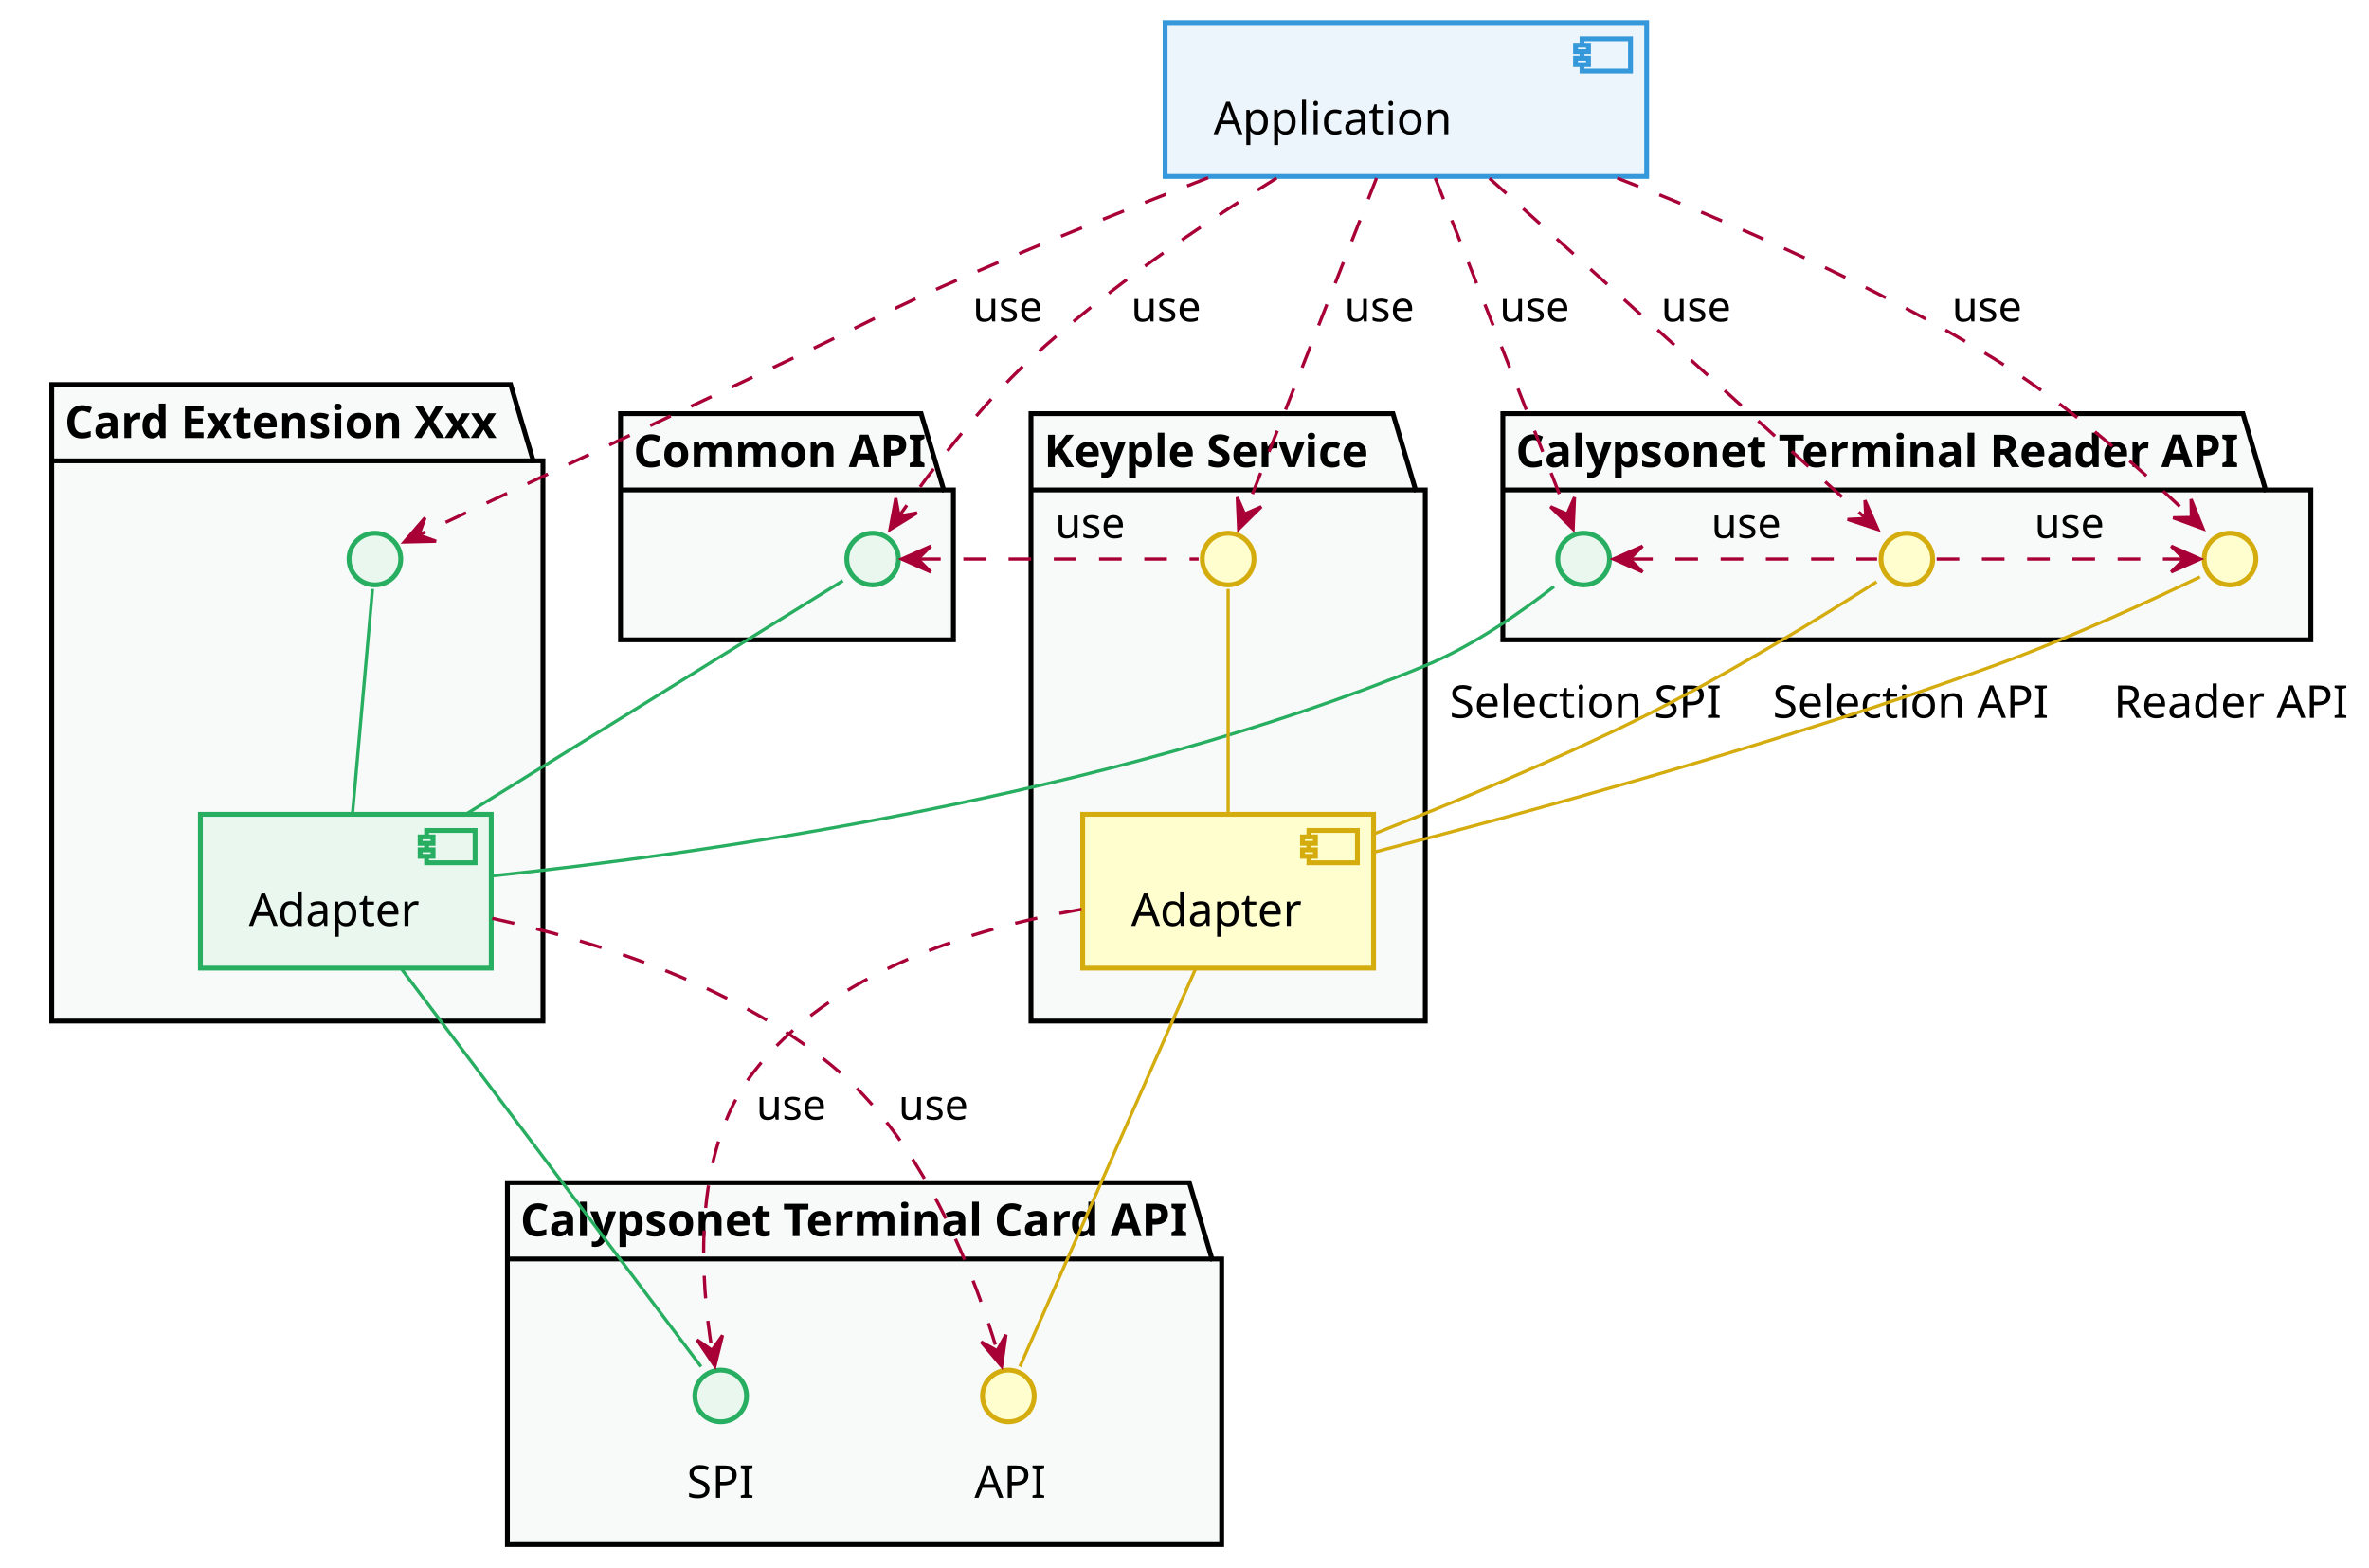
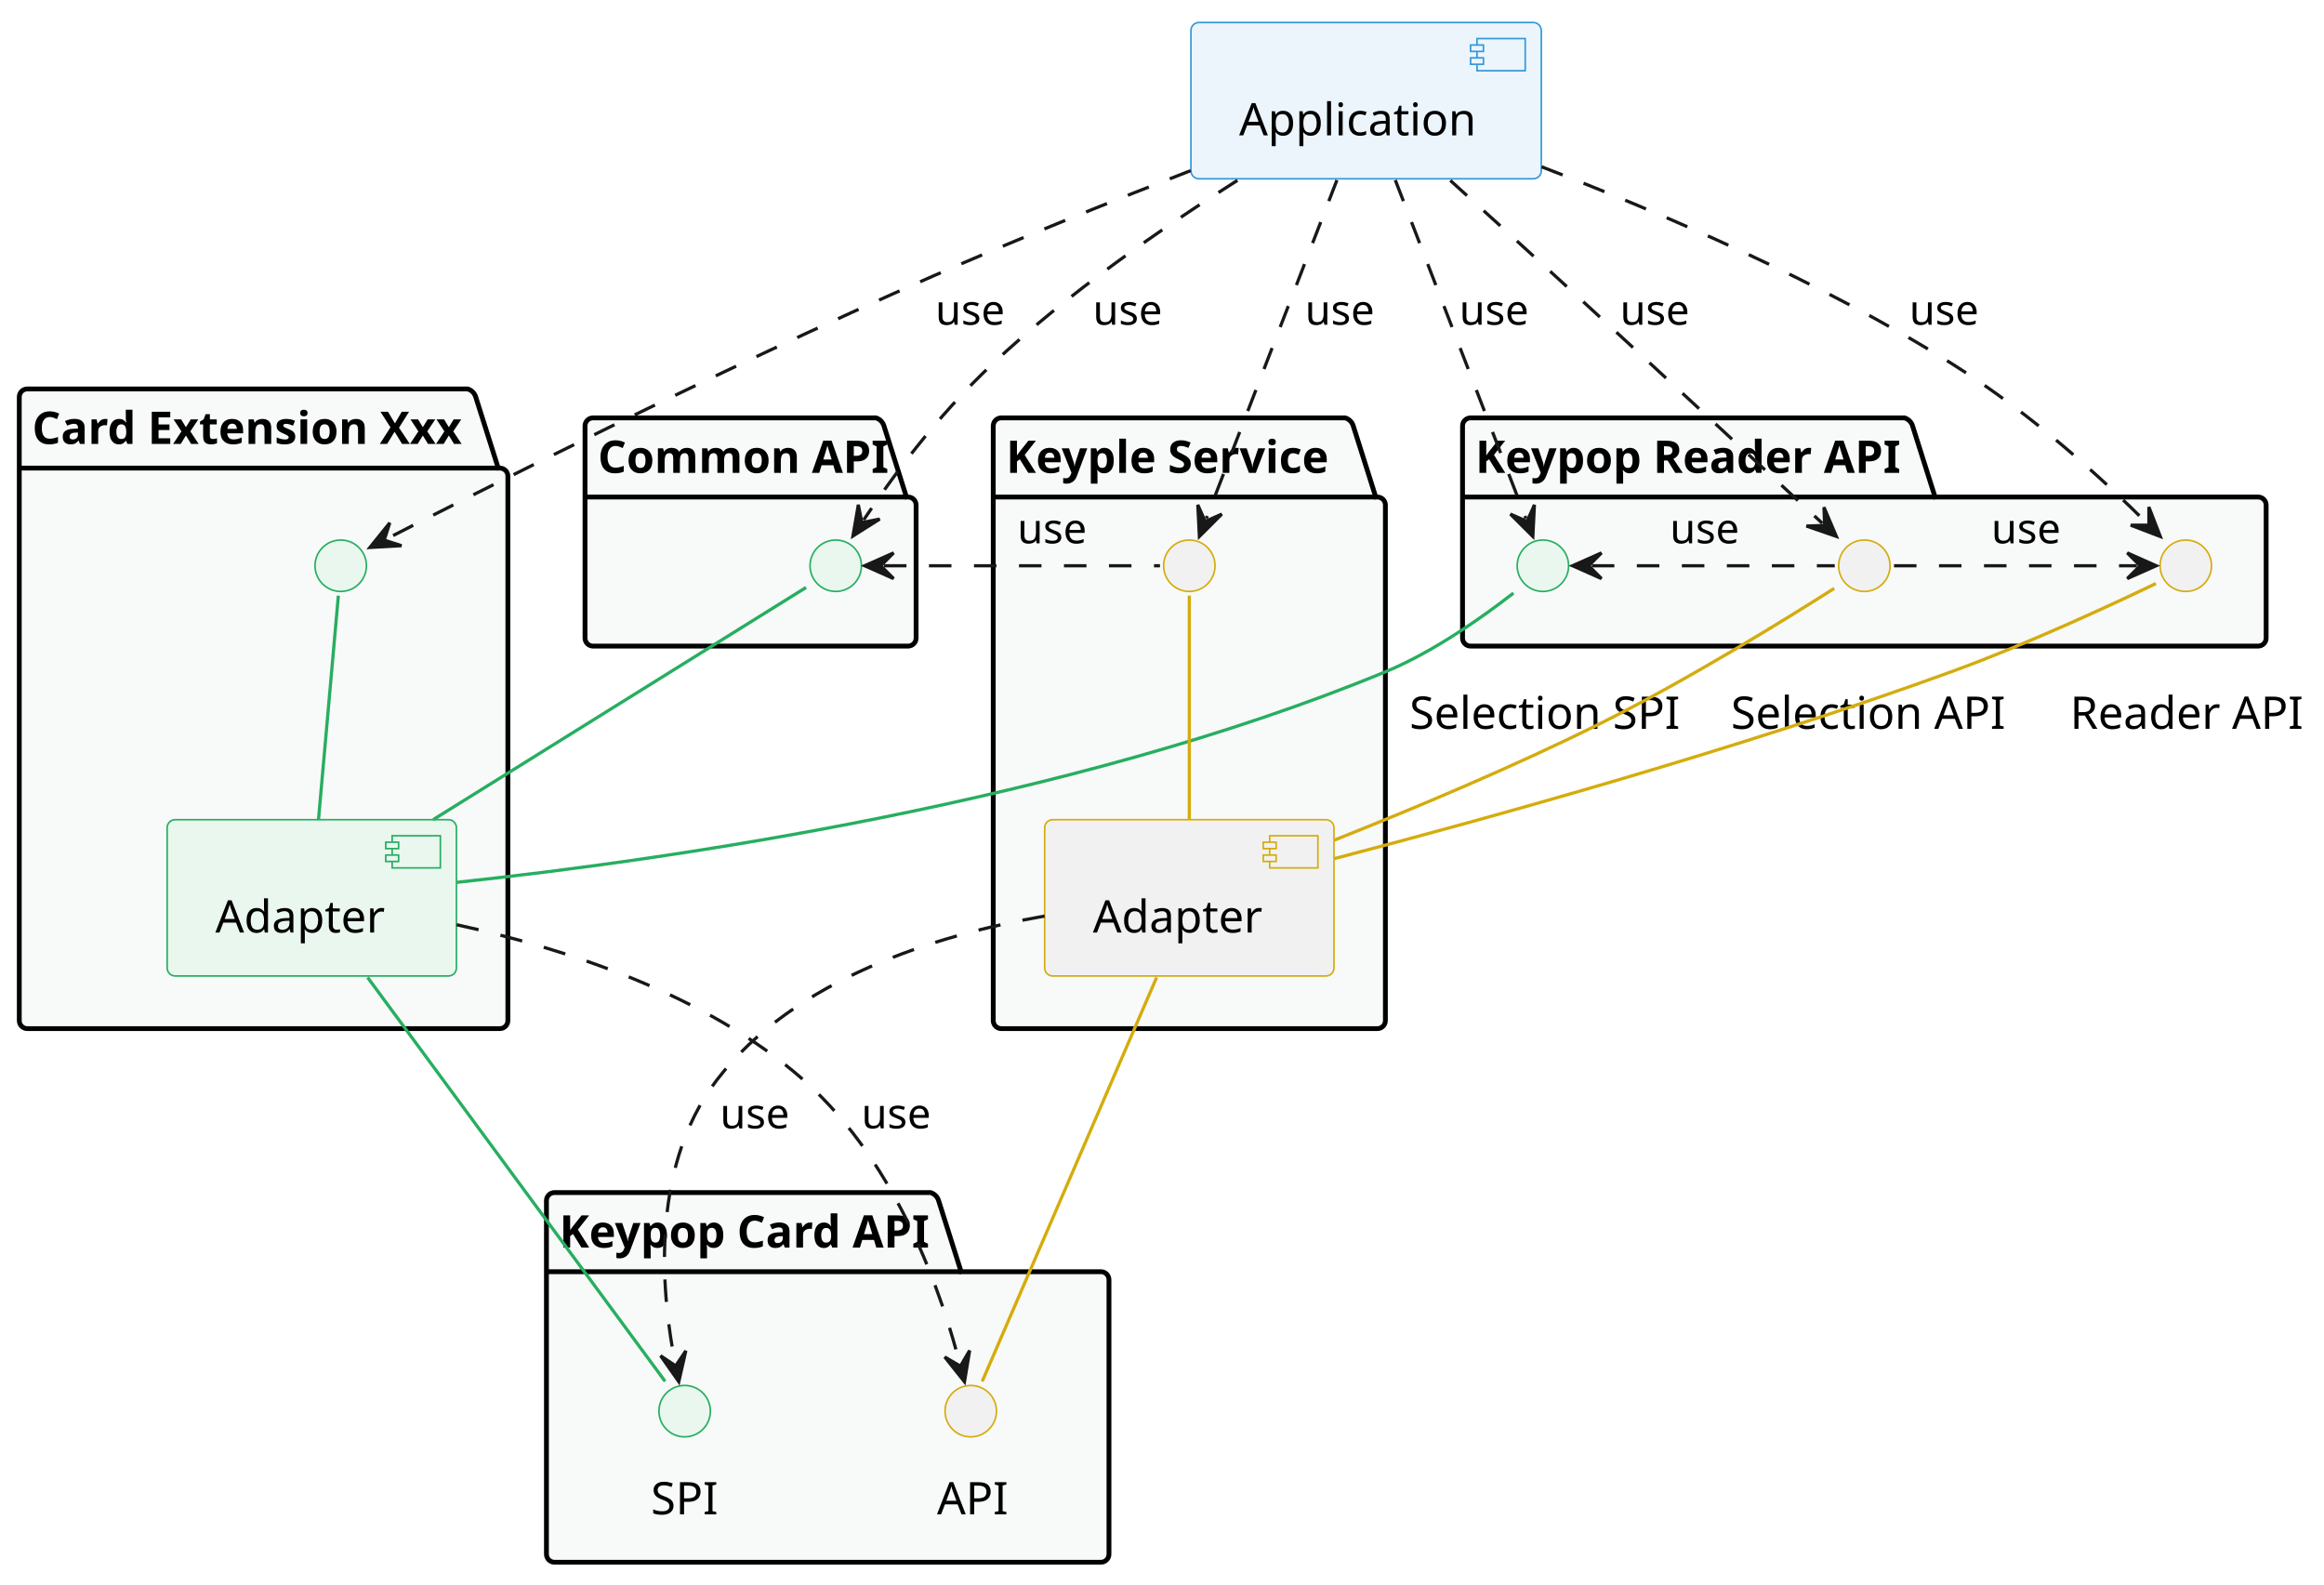
- <svg xmlns="http://www.w3.org/2000/svg" contentScriptType="application/ecmascript" contentStyleType="text/css" height="485px" preserveAspectRatio="none" style="width:733px;height:485px;background:#FFFFFF;" version="1.1" viewBox="0 0 733 485" width="733px" zoomAndPan="magnify">
+ <svg xmlns="http://www.w3.org/2000/svg" contentStyleType="text/css" height="493px" preserveAspectRatio="none" style="width:723px;height:493px;background:#FFFFFF;" version="1.1" viewBox="0 0 723 493" width="723px" zoomAndPan="magnify">
  <defs />
  <g>
-     <polygon fill="#F8F9F9" points="192,128,285,128,292,151.609,295,151.609,295,198,192,198,192,128" style="stroke:#000000;stroke-width:1.5;" />
-     <line style="stroke:#000000;stroke-width:1.5;" x1="192" x2="292" y1="151.609" y2="151.609" />
-     <text fill="#000000" font-family="sans-serif" font-size="14" font-weight="bold" lengthAdjust="spacing" textLength="87" x="196" y="144.533">Common API</text>
-     <polygon fill="#F8F9F9" points="16,119,158,119,165,142.609,168,142.609,168,316,16,316,16,119" style="stroke:#000000;stroke-width:1.5;" />
-     <line style="stroke:#000000;stroke-width:1.5;" x1="16" x2="165" y1="142.609" y2="142.609" />
-     <text fill="#000000" font-family="sans-serif" font-size="14" font-weight="bold" lengthAdjust="spacing" textLength="136" x="20" y="135.533">Card Extension Xxx</text>
-     <polygon fill="#F8F9F9" points="465,128,694,128,701,151.609,715,151.609,715,198,465,198,465,128" style="stroke:#000000;stroke-width:1.5;" />
-     <line style="stroke:#000000;stroke-width:1.5;" x1="465" x2="701" y1="151.609" y2="151.609" />
-     <text fill="#000000" font-family="sans-serif" font-size="14" font-weight="bold" lengthAdjust="spacing" textLength="223" x="469" y="144.533">Calypsonet Terminal Reader API</text>
-     <polygon fill="#F8F9F9" points="319,128,431,128,438,151.609,441,151.609,441,316,319,316,319,128" style="stroke:#000000;stroke-width:1.5;" />
-     <line style="stroke:#000000;stroke-width:1.5;" x1="319" x2="438" y1="151.609" y2="151.609" />
-     <text fill="#000000" font-family="sans-serif" font-size="14" font-weight="bold" lengthAdjust="spacing" textLength="106" x="323" y="144.533">Keyple Service</text>
-     <polygon fill="#F8F9F9" points="157,366,368,366,375,389.609,378,389.609,378,478,157,478,157,366" style="stroke:#000000;stroke-width:1.5;" />
-     <line style="stroke:#000000;stroke-width:1.5;" x1="157" x2="375" y1="389.609" y2="389.609" />
-     <text fill="#000000" font-family="sans-serif" font-size="14" font-weight="bold" lengthAdjust="spacing" textLength="205" x="161" y="382.533">Calypsonet Terminal Card API</text>
-     <ellipse cx="270" cy="173" fill="#E9F7EF" rx="8" ry="8" style="stroke:#27AE60;stroke-width:1.5;" />
-     <ellipse cx="116" cy="173" fill="#E9F7EF" rx="8" ry="8" style="stroke:#27AE60;stroke-width:1.5;" />
-     <rect fill="#E9F7EF" height="47.609" style="stroke:#27AE60;stroke-width:1.5;" width="90" x="62" y="252" />
-     <rect fill="#E9F7EF" height="10" style="stroke:#27AE60;stroke-width:1.5;" width="15" x="132" y="257" />
-     <rect fill="#E9F7EF" height="2" style="stroke:#27AE60;stroke-width:1.5;" width="4" x="130" y="259" />
-     <rect fill="#E9F7EF" height="2" style="stroke:#27AE60;stroke-width:1.5;" width="4" x="130" y="263" />
-     <text fill="#000000" font-family="sans-serif" font-size="14" lengthAdjust="spacing" textLength="50" x="77" y="286.533">Adapter</text>
-     <ellipse cx="690" cy="173" fill="#FEFECE" rx="8" ry="8" style="stroke:#D4AC0D;stroke-width:1.5;" />
-     <text fill="#000000" font-family="sans-serif" font-size="14" lengthAdjust="spacing" textLength="0" x="658" y="204.533" />
-     <text fill="#000000" font-family="sans-serif" font-size="14" lengthAdjust="spacing" textLength="72" x="654" y="222.143">Reader API</text>
-     <ellipse cx="590" cy="173" fill="#FEFECE" rx="8" ry="8" style="stroke:#D4AC0D;stroke-width:1.5;" />
-     <text fill="#000000" font-family="sans-serif" font-size="14" lengthAdjust="spacing" textLength="0" x="552.5" y="204.533" />
-     <text fill="#000000" font-family="sans-serif" font-size="14" lengthAdjust="spacing" textLength="83" x="548.5" y="222.143">Selection API</text>
-     <ellipse cx="490" cy="173" fill="#E9F7EF" rx="8" ry="8" style="stroke:#27AE60;stroke-width:1.5;" />
-     <text fill="#000000" font-family="sans-serif" font-size="14" lengthAdjust="spacing" textLength="0" x="452.5" y="204.533" />
-     <text fill="#000000" font-family="sans-serif" font-size="14" lengthAdjust="spacing" textLength="83" x="448.5" y="222.143">Selection SPI</text>
-     <ellipse cx="380" cy="173" fill="#FEFECE" rx="8" ry="8" style="stroke:#D4AC0D;stroke-width:1.5;" />
-     <rect fill="#FEFECE" height="47.609" style="stroke:#D4AC0D;stroke-width:1.5;" width="90" x="335" y="252" />
-     <rect fill="#FEFECE" height="10" style="stroke:#D4AC0D;stroke-width:1.5;" width="15" x="405" y="257" />
-     <rect fill="#FEFECE" height="2" style="stroke:#D4AC0D;stroke-width:1.5;" width="4" x="403" y="259" />
-     <rect fill="#FEFECE" height="2" style="stroke:#D4AC0D;stroke-width:1.5;" width="4" x="403" y="263" />
-     <text fill="#000000" font-family="sans-serif" font-size="14" lengthAdjust="spacing" textLength="50" x="350" y="286.533">Adapter</text>
-     <ellipse cx="223" cy="432" fill="#E9F7EF" rx="8" ry="8" style="stroke:#27AE60;stroke-width:1.5;" />
-     <text fill="#000000" font-family="sans-serif" font-size="14" lengthAdjust="spacing" textLength="21" x="212.5" y="463.533">SPI</text>
-     <ellipse cx="312" cy="432" fill="#FEFECE" rx="8" ry="8" style="stroke:#D4AC0D;stroke-width:1.5;" />
-     <text fill="#000000" font-family="sans-serif" font-size="14" lengthAdjust="spacing" textLength="21" x="301.5" y="463.533">API</text>
-     <rect fill="#EBF5FB" height="47.609" style="stroke:#3498DB;stroke-width:1.5;" width="149" x="360.5" y="7" />
-     <rect fill="#EBF5FB" height="10" style="stroke:#3498DB;stroke-width:1.5;" width="15" x="489.5" y="12" />
-     <rect fill="#EBF5FB" height="2" style="stroke:#3498DB;stroke-width:1.5;" width="4" x="487.5" y="14" />
-     <rect fill="#EBF5FB" height="2" style="stroke:#3498DB;stroke-width:1.5;" width="4" x="487.5" y="18" />
-     <text fill="#000000" font-family="sans-serif" font-size="14" lengthAdjust="spacing" textLength="109" x="375.5" y="41.533">Application</text>
-     <path d="M260.769,179.72 C238.814,193.324 182.478,228.232 144.443,251.799 " fill="none" id="commonApi-extension" style="stroke:#27AE60;stroke-width:1.0;" />
-     <path d="M480.836,181.51 C471.412,188.852 456.029,199.803 441,206 C342.607,246.574 217.721,264.188 152.055,271.081 " fill="none" id="selectionSpi-extension" style="stroke:#27AE60;stroke-width:1.0;" />
-     <path d="M115.263,182.265 C113.928,197.247 111.064,229.392 109.085,251.601 " fill="none" id="specificCardExtensionApi-extension" style="stroke:#27AE60;stroke-width:1.0;" />
-     <path d="M124.366,300.055 C150.785,335.129 199.808,400.211 216.918,422.926 " fill="none" id="extension-cardSpi" style="stroke:#27AE60;stroke-width:1.0;" />
-     <path d="M380,182.265 C380,197.247 380,229.392 380,251.601 " fill="none" id="serviceApi-service" style="stroke:#D4AC0D;stroke-width:1.0;" />
-     <path d="M680.709,178.539 C666.992,185.133 640.413,197.501 617,206 C551.34,229.835 473.212,251.291 425.112,263.735 " fill="none" id="readerApi-service" style="stroke:#D4AC0D;stroke-width:1.0;" />
-     <path d="M580.64,180.05 C565.652,189.607 535.183,208.496 508,222 C481.075,235.376 449.926,248.326 425.098,258.077 " fill="none" id="selectionApi-service" style="stroke:#D4AC0D;stroke-width:1.0;" />
-     <path d="M369.82,300.055 C354.333,335.129 325.595,400.211 315.565,422.926 " fill="none" id="service-cardApi" style="stroke:#D4AC0D;stroke-width:1.0;" />
-     <path d="M394.995,55.119 C371.586,69.62 342.174,89.585 319,111 C302.829,125.944 287.491,146.419 278.415,159.43 " fill="none" id="application-to-commonApi" style="stroke:#A80036;stroke-width:1.0;stroke-dasharray:7.0,7.0;" />
-     <polygon fill="#A80036" points="275.364,163.862,283.761,158.716,278.199,159.743,277.171,154.18,275.364,163.862" style="stroke:#A80036;stroke-width:1.0;" />
-     <text fill="#000000" font-family="sans-serif" font-size="13" lengthAdjust="spacing" textLength="21" x="350" y="99.495">use</text>
-     <path d="M373.825,55.011 C350.568,64.022 323.923,74.664 300,85 C275.18,95.724 269.444,99.443 245,111 C202.973,130.87 153.245,154.386 129.688,165.527 " fill="none" id="application-to-specificCardExtensionApi" style="stroke:#A80036;stroke-width:1.0;stroke-dasharray:7.0,7.0;" />
-     <polygon fill="#A80036" points="125.071,167.71,134.917,167.479,129.591,165.573,131.498,160.247,125.071,167.71" style="stroke:#A80036;stroke-width:1.0;" />
-     <text fill="#000000" font-family="sans-serif" font-size="13" lengthAdjust="spacing" textLength="21" x="301" y="99.495">use</text>
-     <path d="M500.412,55.128 C536.105,69.027 580.356,88.392 617,111 C640.383,125.427 664.203,146.863 678.018,160.107 " fill="none" id="application-to-readerApi" style="stroke:#A80036;stroke-width:1.0;stroke-dasharray:7.0,7.0;" />
-     <polygon fill="#A80036" points="681.64,163.612,677.953,154.479,678.046,160.136,672.39,160.229,681.64,163.612" style="stroke:#A80036;stroke-width:1.0;" />
-     <text fill="#000000" font-family="sans-serif" font-size="13" lengthAdjust="spacing" textLength="21" x="604" y="99.495">use</text>
-     <path d="M460.87,55.195 C471.186,64.456 483.164,75.223 494,85 C523.809,111.896 558.722,143.582 577.128,160.302 " fill="none" id="application-to-selectionApi" style="stroke:#A80036;stroke-width:1.0;stroke-dasharray:7.0,7.0;" />
-     <polygon fill="#A80036" points="581.012,163.831,577.04,154.818,577.311,160.469,571.661,160.74,581.012,163.831" style="stroke:#A80036;stroke-width:1.0;" />
-     <text fill="#000000" font-family="sans-serif" font-size="13" lengthAdjust="spacing" textLength="21" x="514" y="99.495">use</text>
-     <path d="M444.082,55.118 C455.712,84.721 475.475,135.028 484.816,158.804 " fill="none" id="application-to-selectionSpi" style="stroke:#A80036;stroke-width:1.0;stroke-dasharray:7.0,7.0;" />
-     <polygon fill="#A80036" points="486.748,163.723,487.18,153.884,484.92,159.069,479.734,156.809,486.748,163.723" style="stroke:#A80036;stroke-width:1.0;" />
-     <text fill="#000000" font-family="sans-serif" font-size="13" lengthAdjust="spacing" textLength="21" x="464" y="99.495">use</text>
-     <path d="M425.918,55.118 C414.288,84.721 394.525,135.028 385.184,158.804 " fill="none" id="application-to-serviceApi" style="stroke:#A80036;stroke-width:1.0;stroke-dasharray:7.0,7.0;" />
-     <polygon fill="#A80036" points="383.252,163.723,390.266,156.809,385.08,159.069,382.82,153.884,383.252,163.723" style="stroke:#A80036;stroke-width:1.0;" />
-     <text fill="#000000" font-family="sans-serif" font-size="13" lengthAdjust="spacing" textLength="21" x="416" y="99.495">use</text>
-     <path d="M334.662,281.405 C301.078,287.219 257.122,300.708 233,332 C213.637,357.119 216.904,397.127 220.3,417.749 " fill="none" id="service-to-cardSpi" style="stroke:#A80036;stroke-width:1.0;stroke-dasharray:7.0,7.0;" />
-     <polygon fill="#A80036" points="221.198,422.789,223.558,413.227,220.321,417.866,215.682,414.63,221.198,422.789" style="stroke:#A80036;stroke-width:1.0;" />
-     <text fill="#000000" font-family="sans-serif" font-size="13" lengthAdjust="spacing" textLength="21" x="234" y="346.495">use</text>
-     <path d="M284.064,173 C306.961,173 351.667,173 370.874,173 " fill="none" id="commonApi-backto-serviceApi" style="stroke:#A80036;stroke-width:1.0;stroke-dasharray:7.0,7.0;" />
-     <polygon fill="#A80036" points="279.002,173,288.002,177,284.002,173,288.002,169,279.002,173" style="stroke:#A80036;stroke-width:1.0;" />
-     <text fill="#000000" font-family="sans-serif" font-size="13" lengthAdjust="spacing" textLength="21" x="326.5" y="166.495">use</text>
-     <path d="M152.316,284.2 C185.379,291.446 229.551,305.502 260,332 C287.137,355.616 302.233,396.911 308.501,417.921 " fill="none" id="extension-to-cardApi" style="stroke:#A80036;stroke-width:1.0;stroke-dasharray:7.0,7.0;" />
-     <polygon fill="#A80036" points="309.907,422.802,311.26,413.046,308.523,417.997,303.573,415.26,309.907,422.802" style="stroke:#A80036;stroke-width:1.0;" />
-     <text fill="#000000" font-family="sans-serif" font-size="13" lengthAdjust="spacing" textLength="21" x="278" y="346.495">use</text>
-     <path d="M599.229,173 C616.716,173 654.793,173 675.644,173 " fill="none" id="selectionApi-to-readerApi" style="stroke:#A80036;stroke-width:1.0;stroke-dasharray:7.0,7.0;" />
-     <polygon fill="#A80036" points="680.794,173,671.794,169,675.794,173,671.794,177,680.794,173" style="stroke:#A80036;stroke-width:1.0;" />
-     <text fill="#000000" font-family="sans-serif" font-size="13" lengthAdjust="spacing" textLength="21" x="629.5" y="166.495">use</text>
-     <path d="M504.383,173 C525.248,173 563.324,173 580.794,173 " fill="none" id="selectionSpi-backto-selectionApi" style="stroke:#A80036;stroke-width:1.0;stroke-dasharray:7.0,7.0;" />
-     <polygon fill="#A80036" points="499.229,173,508.229,177,504.229,173,508.229,169,499.229,173" style="stroke:#A80036;stroke-width:1.0;" />
-     <text fill="#000000" font-family="sans-serif" font-size="13" lengthAdjust="spacing" textLength="21" x="529.5" y="166.495">use</text>
+     <g id="cluster_packCommonApi">
+       <path d="M184.5,130 L272.5,130 A3.75,3.75 0 0 1 275,132.5 L282,154.621 L282.5,154.621 A2.5,2.5 0 0 1 285,157.121 L285,198.5 A2.5,2.5 0 0 1 282.5,201 L184.5,201 A2.5,2.5 0 0 1 182,198.5 L182,132.5 A2.5,2.5 0 0 1 184.5,130 " fill="#F8F9F9" style="stroke:#000000;stroke-width:1.5;" />
+       <line style="stroke:#000000;stroke-width:1.5;" x1="182" x2="282" y1="154.621" y2="154.621" />
+       <text fill="#000000" font-family="sans-serif" font-size="14" font-weight="bold" lengthAdjust="spacing" textLength="87" x="186" y="147.107">Common API</text>
+     </g>
+     <g id="cluster_packExtension">
+       <path d="M8.5,121 L145.5,121 A3.75,3.75 0 0 1 148,123.5 L155,145.621 L155.5,145.621 A2.5,2.5 0 0 1 158,148.121 L158,317.5 A2.5,2.5 0 0 1 155.5,320 L8.5,320 A2.5,2.5 0 0 1 6,317.5 L6,123.5 A2.5,2.5 0 0 1 8.5,121 " fill="#F8F9F9" style="stroke:#000000;stroke-width:1.5;" />
+       <line style="stroke:#000000;stroke-width:1.5;" x1="6" x2="155" y1="145.621" y2="145.621" />
+       <text fill="#000000" font-family="sans-serif" font-size="14" font-weight="bold" lengthAdjust="spacing" textLength="136" x="10" y="138.107">Card Extension Xxx</text>
+     </g>
+     <g id="cluster_packReaderApi">
+       <path d="M457.5,130 L592.5,130 A3.75,3.75 0 0 1 595,132.5 L602,154.621 L702.5,154.621 A2.5,2.5 0 0 1 705,157.121 L705,198.5 A2.5,2.5 0 0 1 702.5,201 L457.5,201 A2.5,2.5 0 0 1 455,198.5 L455,132.5 A2.5,2.5 0 0 1 457.5,130 " fill="#F8F9F9" style="stroke:#000000;stroke-width:1.5;" />
+       <line style="stroke:#000000;stroke-width:1.5;" x1="455" x2="602" y1="154.621" y2="154.621" />
+       <text fill="#000000" font-family="sans-serif" font-size="14" font-weight="bold" lengthAdjust="spacing" textLength="134" x="459" y="147.107">Keypop Reader API</text>
+     </g>
+     <g id="cluster_packService">
+       <path d="M311.5,130 L418.5,130 A3.75,3.75 0 0 1 421,132.5 L428,154.621 L428.5,154.621 A2.5,2.5 0 0 1 431,157.121 L431,317.5 A2.5,2.5 0 0 1 428.5,320 L311.5,320 A2.5,2.5 0 0 1 309,317.5 L309,132.5 A2.5,2.5 0 0 1 311.5,130 " fill="#F8F9F9" style="stroke:#000000;stroke-width:1.5;" />
+       <line style="stroke:#000000;stroke-width:1.5;" x1="309" x2="428" y1="154.621" y2="154.621" />
+       <text fill="#000000" font-family="sans-serif" font-size="14" font-weight="bold" lengthAdjust="spacing" textLength="106" x="313" y="147.107">Keyple Service</text>
+     </g>
+     <g id="cluster_packCardApi">
+       <path d="M172.5,371 L289.5,371 A3.75,3.75 0 0 1 292,373.5 L299,395.621 L342.5,395.621 A2.5,2.5 0 0 1 345,398.121 L345,483.5 A2.5,2.5 0 0 1 342.5,486 L172.5,486 A2.5,2.5 0 0 1 170,483.5 L170,373.5 A2.5,2.5 0 0 1 172.5,371 " fill="#F8F9F9" style="stroke:#000000;stroke-width:1.5;" />
+       <line style="stroke:#000000;stroke-width:1.5;" x1="170" x2="299" y1="395.621" y2="395.621" />
+       <text fill="#000000" font-family="sans-serif" font-size="14" font-weight="bold" lengthAdjust="spacing" textLength="116" x="174" y="388.107">Keypop Card API</text>
+     </g>
+     <g id="elem_commonApi">
+       <ellipse cx="260" cy="176" fill="#E9F7EF" rx="8" ry="8" style="stroke:#27AE60;stroke-width:0.5;" />
+     </g>
+     <g id="elem_specificCardExtensionApi">
+       <ellipse cx="106" cy="176" fill="#E9F7EF" rx="8" ry="8" style="stroke:#27AE60;stroke-width:0.5;" />
+     </g>
+     <g id="elem_extension">
+       <rect fill="#E9F7EF" height="48.621" rx="2.5" ry="2.5" style="stroke:#27AE60;stroke-width:0.5;" width="90" x="52" y="255" />
+       <rect fill="#E9F7EF" height="10" style="stroke:#27AE60;stroke-width:0.5;" width="15" x="122" y="260" />
+       <rect fill="#E9F7EF" height="2" style="stroke:#27AE60;stroke-width:0.5;" width="4" x="120" y="262" />
+       <rect fill="#E9F7EF" height="2" style="stroke:#27AE60;stroke-width:0.5;" width="4" x="120" y="266" />
+       <text fill="#000000" font-family="sans-serif" font-size="14" lengthAdjust="spacing" textLength="50" x="67" y="290.107">Adapter</text>
+     </g>
+     <g id="elem_readerApi">
+       <ellipse cx="680" cy="176" fill="#F1F1F1" rx="8" ry="8" style="stroke:#D4AC0D;stroke-width:0.5;" />
+       <text fill="#000000" font-family="sans-serif" font-size="14" lengthAdjust="spacing" textLength="4" x="644" y="208.107"> </text>
+       <text fill="#000000" font-family="sans-serif" font-size="14" lengthAdjust="spacing" textLength="72" x="644" y="226.728">Reader API</text>
+     </g>
+     <g id="elem_selectionApi">
+       <ellipse cx="580" cy="176" fill="#F1F1F1" rx="8" ry="8" style="stroke:#D4AC0D;stroke-width:0.5;" />
+       <text fill="#000000" font-family="sans-serif" font-size="14" lengthAdjust="spacing" textLength="4" x="538.5" y="208.107"> </text>
+       <text fill="#000000" font-family="sans-serif" font-size="14" lengthAdjust="spacing" textLength="83" x="538.5" y="226.728">Selection API</text>
+     </g>
+     <g id="elem_selectionSpi">
+       <ellipse cx="480" cy="176" fill="#E9F7EF" rx="8" ry="8" style="stroke:#27AE60;stroke-width:0.5;" />
+       <text fill="#000000" font-family="sans-serif" font-size="14" lengthAdjust="spacing" textLength="4" x="438.5" y="208.107"> </text>
+       <text fill="#000000" font-family="sans-serif" font-size="14" lengthAdjust="spacing" textLength="83" x="438.5" y="226.728">Selection SPI</text>
+     </g>
+     <g id="elem_serviceApi">
+       <ellipse cx="370" cy="176" fill="#F1F1F1" rx="8" ry="8" style="stroke:#D4AC0D;stroke-width:0.5;" />
+     </g>
+     <g id="elem_service">
+       <rect fill="#F1F1F1" height="48.621" rx="2.5" ry="2.5" style="stroke:#D4AC0D;stroke-width:0.5;" width="90" x="325" y="255" />
+       <rect fill="#F1F1F1" height="10" style="stroke:#D4AC0D;stroke-width:0.5;" width="15" x="395" y="260" />
+       <rect fill="#F1F1F1" height="2" style="stroke:#D4AC0D;stroke-width:0.5;" width="4" x="393" y="262" />
+       <rect fill="#F1F1F1" height="2" style="stroke:#D4AC0D;stroke-width:0.5;" width="4" x="393" y="266" />
+       <text fill="#000000" font-family="sans-serif" font-size="14" lengthAdjust="spacing" textLength="50" x="340" y="290.107">Adapter</text>
+     </g>
+     <g id="elem_cardSpi">
+       <ellipse cx="213" cy="439" fill="#E9F7EF" rx="8" ry="8" style="stroke:#27AE60;stroke-width:0.5;" />
+       <text fill="#000000" font-family="sans-serif" font-size="14" lengthAdjust="spacing" textLength="21" x="202.5" y="471.107">SPI</text>
+     </g>
+     <g id="elem_cardApi">
+       <ellipse cx="302" cy="439" fill="#F1F1F1" rx="8" ry="8" style="stroke:#D4AC0D;stroke-width:0.5;" />
+       <text fill="#000000" font-family="sans-serif" font-size="14" lengthAdjust="spacing" textLength="21" x="291.5" y="471.107">API</text>
+     </g>
+     <g id="elem_application">
+       <rect fill="#EBF5FB" height="48.621" rx="2.5" ry="2.5" style="stroke:#3498DB;stroke-width:0.5;" width="109" x="370.5" y="7" />
+       <rect fill="#EBF5FB" height="10" style="stroke:#3498DB;stroke-width:0.5;" width="15" x="459.5" y="12" />
+       <rect fill="#EBF5FB" height="2" style="stroke:#3498DB;stroke-width:0.5;" width="4" x="457.5" y="14" />
+       <rect fill="#EBF5FB" height="2" style="stroke:#3498DB;stroke-width:0.5;" width="4" x="457.5" y="18" />
+       <text fill="#000000" font-family="sans-serif" font-size="14" lengthAdjust="spacing" textLength="69" x="385.5" y="42.107">Application</text>
+     </g>
+     <g id="link_commonApi_extension">
+       <path d="M250.769,182.748 C228.882,196.377 172.823,231.285 134.794,254.966 " fill="none" id="commonApi-extension" style="stroke:#27AE60;stroke-width:1.0;" />
+     </g>
+     <g id="link_selectionSpi_extension">
+       <path d="M470.835,184.506 C461.409,191.844 446.024,202.792 431,209 C332.606,249.657 207.72,267.484 142.055,274.496 " fill="none" id="selectionSpi-extension" style="stroke:#27AE60;stroke-width:1.0;" />
+     </g>
+     <g id="link_specificCardExtensionApi_extension">
+       <path d="M105.263,185.306 C103.928,200.362 101.064,232.666 99.085,254.985 " fill="none" id="specificCardExtensionApi-extension" style="stroke:#27AE60;stroke-width:1.0;" />
+     </g>
+     <g id="link_extension_cardSpi">
+       <path d="M114.366,304.079 C140.785,339.95 189.808,406.511 206.918,429.743 " fill="none" id="extension-cardSpi" style="stroke:#27AE60;stroke-width:1.0;" />
+     </g>
+     <g id="link_serviceApi_service">
+       <path d="M370,185.306 C370,200.362 370,232.666 370,254.985 " fill="none" id="serviceApi-service" style="stroke:#D4AC0D;stroke-width:1.0;" />
+     </g>
+     <g id="link_readerApi_service">
+       <path d="M670.707,181.533 C656.987,188.12 630.405,200.478 607,209 C541.326,232.913 463.201,254.55 415.106,267.115 " fill="none" id="readerApi-service" style="stroke:#D4AC0D;stroke-width:1.0;" />
+     </g>
+     <g id="link_selectionApi_service">
+       <path d="M570.635,183.04 C555.639,192.582 525.16,211.451 498,225 C471.06,238.44 439.911,251.51 415.086,261.368 " fill="none" id="selectionApi-service" style="stroke:#D4AC0D;stroke-width:1.0;" />
+     </g>
+     <g id="link_service_cardApi">
+       <path d="M359.82,304.079 C344.333,339.95 315.595,406.511 305.565,429.743 " fill="none" id="service-cardApi" style="stroke:#D4AC0D;stroke-width:1.0;" />
+     </g>
+     <g id="link_application_commonApi">
+       <path d="M384.965,56.118 C361.546,70.917 332.133,91.261 309,113 C290.804,130.099 277.046,149.232 268.687,161.75 " fill="none" id="application-to-commonApi" style="stroke:#181818;stroke-width:1.0;stroke-dasharray:7.0,7.0;" />
+       <polygon fill="#181818" points="265.355,166.74,273.68,161.477,268.132,162.582,267.026,157.034,265.355,166.74" style="stroke:#181818;stroke-width:1.0;" />
+       <text fill="#000000" font-family="sans-serif" font-size="13" lengthAdjust="spacing" textLength="21" x="340" y="101.028">use</text>
+     </g>
+     <g id="link_application_specificCardExtensionApi">
+       <path d="M370.432,53.078 C345.702,62.671 316.198,74.491 290,86 C221.774,115.971 147.002,153.919 120.416,167.574 " fill="none" id="application-to-specificCardExtensionApi" style="stroke:#181818;stroke-width:1.0;stroke-dasharray:7.0,7.0;" />
+       <polygon fill="#181818" points="115.079,170.315,124.912,169.761,119.527,168.031,121.257,162.645,115.079,170.315" style="stroke:#181818;stroke-width:1.0;" />
+       <text fill="#000000" font-family="sans-serif" font-size="13" lengthAdjust="spacing" textLength="21" x="291" y="101.028">use</text>
+     </g>
+     <g id="link_application_readerApi">
+       <path d="M479.614,51.893 C516.879,66.25 566.61,87.663 607,113 C632.917,129.259 655.038,149.942 667.823,162.671 " fill="none" id="application-to-readerApi" style="stroke:#181818;stroke-width:1.0;stroke-dasharray:7.0,7.0;" />
+       <polygon fill="#181818" points="672.075,166.904,668.519,157.719,668.532,163.376,662.875,163.389,672.075,166.904" style="stroke:#181818;stroke-width:1.0;" />
+       <text fill="#000000" font-family="sans-serif" font-size="13" lengthAdjust="spacing" textLength="21" x="594" y="101.028">use</text>
+     </g>
+     <g id="link_application_selectionApi">
+       <path d="M451.196,56.141 C461.45,65.425 473.299,76.188 484,86 C516.331,115.643 550.09,147.081 566.907,162.775 " fill="none" id="application-to-selectionApi" style="stroke:#181818;stroke-width:1.0;stroke-dasharray:7.0,7.0;" />
+       <polygon fill="#181818" points="571.294,166.869,567.443,157.804,567.639,163.458,561.985,163.653,571.294,166.869" style="stroke:#181818;stroke-width:1.0;" />
+       <text fill="#000000" font-family="sans-serif" font-size="13" lengthAdjust="spacing" textLength="21" x="504" y="101.028">use</text>
+     </g>
+     <g id="link_application_selectionSpi">
+       <path d="M434.082,56.031 C446.653,88.6 466.565,140.19 474.707,161.287 " fill="none" id="application-to-selectionSpi" style="stroke:#181818;stroke-width:1.0;stroke-dasharray:7.0,7.0;" />
+       <polygon fill="#181818" points="476.868,166.885,477.359,157.048,475.068,162.22,469.896,159.929,476.868,166.885" style="stroke:#181818;stroke-width:1.0;" />
+       <text fill="#000000" font-family="sans-serif" font-size="13" lengthAdjust="spacing" textLength="21" x="454" y="101.028">use</text>
+     </g>
+     <g id="link_application_serviceApi">
+       <path d="M415.918,56.031 C403.347,88.6 383.435,140.19 375.293,161.287 " fill="none" id="application-to-serviceApi" style="stroke:#181818;stroke-width:1.0;stroke-dasharray:7.0,7.0;" />
+       <polygon fill="#181818" points="373.132,166.885,380.104,159.929,374.932,162.22,372.641,157.048,373.132,166.885" style="stroke:#181818;stroke-width:1.0;" />
+       <text fill="#000000" font-family="sans-serif" font-size="13" lengthAdjust="spacing" textLength="21" x="406" y="101.028">use</text>
+     </g>
+     <g id="link_service_cardSpi">
+       <path d="M324.972,284.984 C291.325,290.872 247.139,304.493 223,336 C201.249,364.39 206.332,405.191 210.017,423.943 " fill="none" id="service-to-cardSpi" style="stroke:#181818;stroke-width:1.0;stroke-dasharray:7.0,7.0;" />
+       <polygon fill="#181818" points="211.174,429.83,213.363,420.228,210.21,424.924,205.514,421.77,211.174,429.83" style="stroke:#181818;stroke-width:1.0;" />
+       <text fill="#000000" font-family="sans-serif" font-size="13" lengthAdjust="spacing" textLength="21" x="224" y="351.028">use</text>
+     </g>
+     <g id="link_commonApi_serviceApi">
+       <path d="M275.002,176 C295.629,176 340.127,176 360.874,176 " fill="none" id="commonApi-backto-serviceApi" style="stroke:#181818;stroke-width:1.0;stroke-dasharray:7.0,7.0;" />
+       <polygon fill="#181818" points="269.002,176,278.002,180,274.002,176,278.002,172,269.002,176" style="stroke:#181818;stroke-width:1.0;" />
+       <text fill="#000000" font-family="sans-serif" font-size="13" lengthAdjust="spacing" textLength="21" x="316.5" y="169.028">use</text>
+     </g>
+     <g id="link_extension_cardApi">
+       <path d="M142.068,287.68 C175.219,294.964 219.614,309.152 250,336 C280.089,362.585 293.558,404.917 298.539,424.042 " fill="none" id="extension-to-cardApi" style="stroke:#181818;stroke-width:1.0;stroke-dasharray:7.0,7.0;" />
+       <polygon fill="#181818" points="300.051,429.848,301.654,420.13,298.791,425.009,293.912,422.147,300.051,429.848" style="stroke:#181818;stroke-width:1.0;" />
+       <text fill="#000000" font-family="sans-serif" font-size="13" lengthAdjust="spacing" textLength="21" x="268" y="351.028">use</text>
+     </g>
+     <g id="link_selectionApi_readerApi">
+       <path d="M589.229,176 C608.279,176 645.762,176 664.794,176 " fill="none" id="selectionApi-to-readerApi" style="stroke:#181818;stroke-width:1.0;stroke-dasharray:7.0,7.0;" />
+       <polygon fill="#181818" points="670.794,176,661.794,172,665.794,176,661.794,180,670.794,176" style="stroke:#181818;stroke-width:1.0;" />
+       <text fill="#000000" font-family="sans-serif" font-size="13" lengthAdjust="spacing" textLength="21" x="619.5" y="169.028">use</text>
+     </g>
+     <g id="link_selectionSpi_selectionApi">
+       <path d="M495.229,176 C514.279,176 551.762,176 570.794,176 " fill="none" id="selectionSpi-backto-selectionApi" style="stroke:#181818;stroke-width:1.0;stroke-dasharray:7.0,7.0;" />
+       <polygon fill="#181818" points="489.229,176,498.229,180,494.229,176,498.229,172,489.229,176" style="stroke:#181818;stroke-width:1.0;" />
+       <text fill="#000000" font-family="sans-serif" font-size="13" lengthAdjust="spacing" textLength="21" x="519.5" y="169.028">use</text>
+     </g>
  </g>
</svg>
